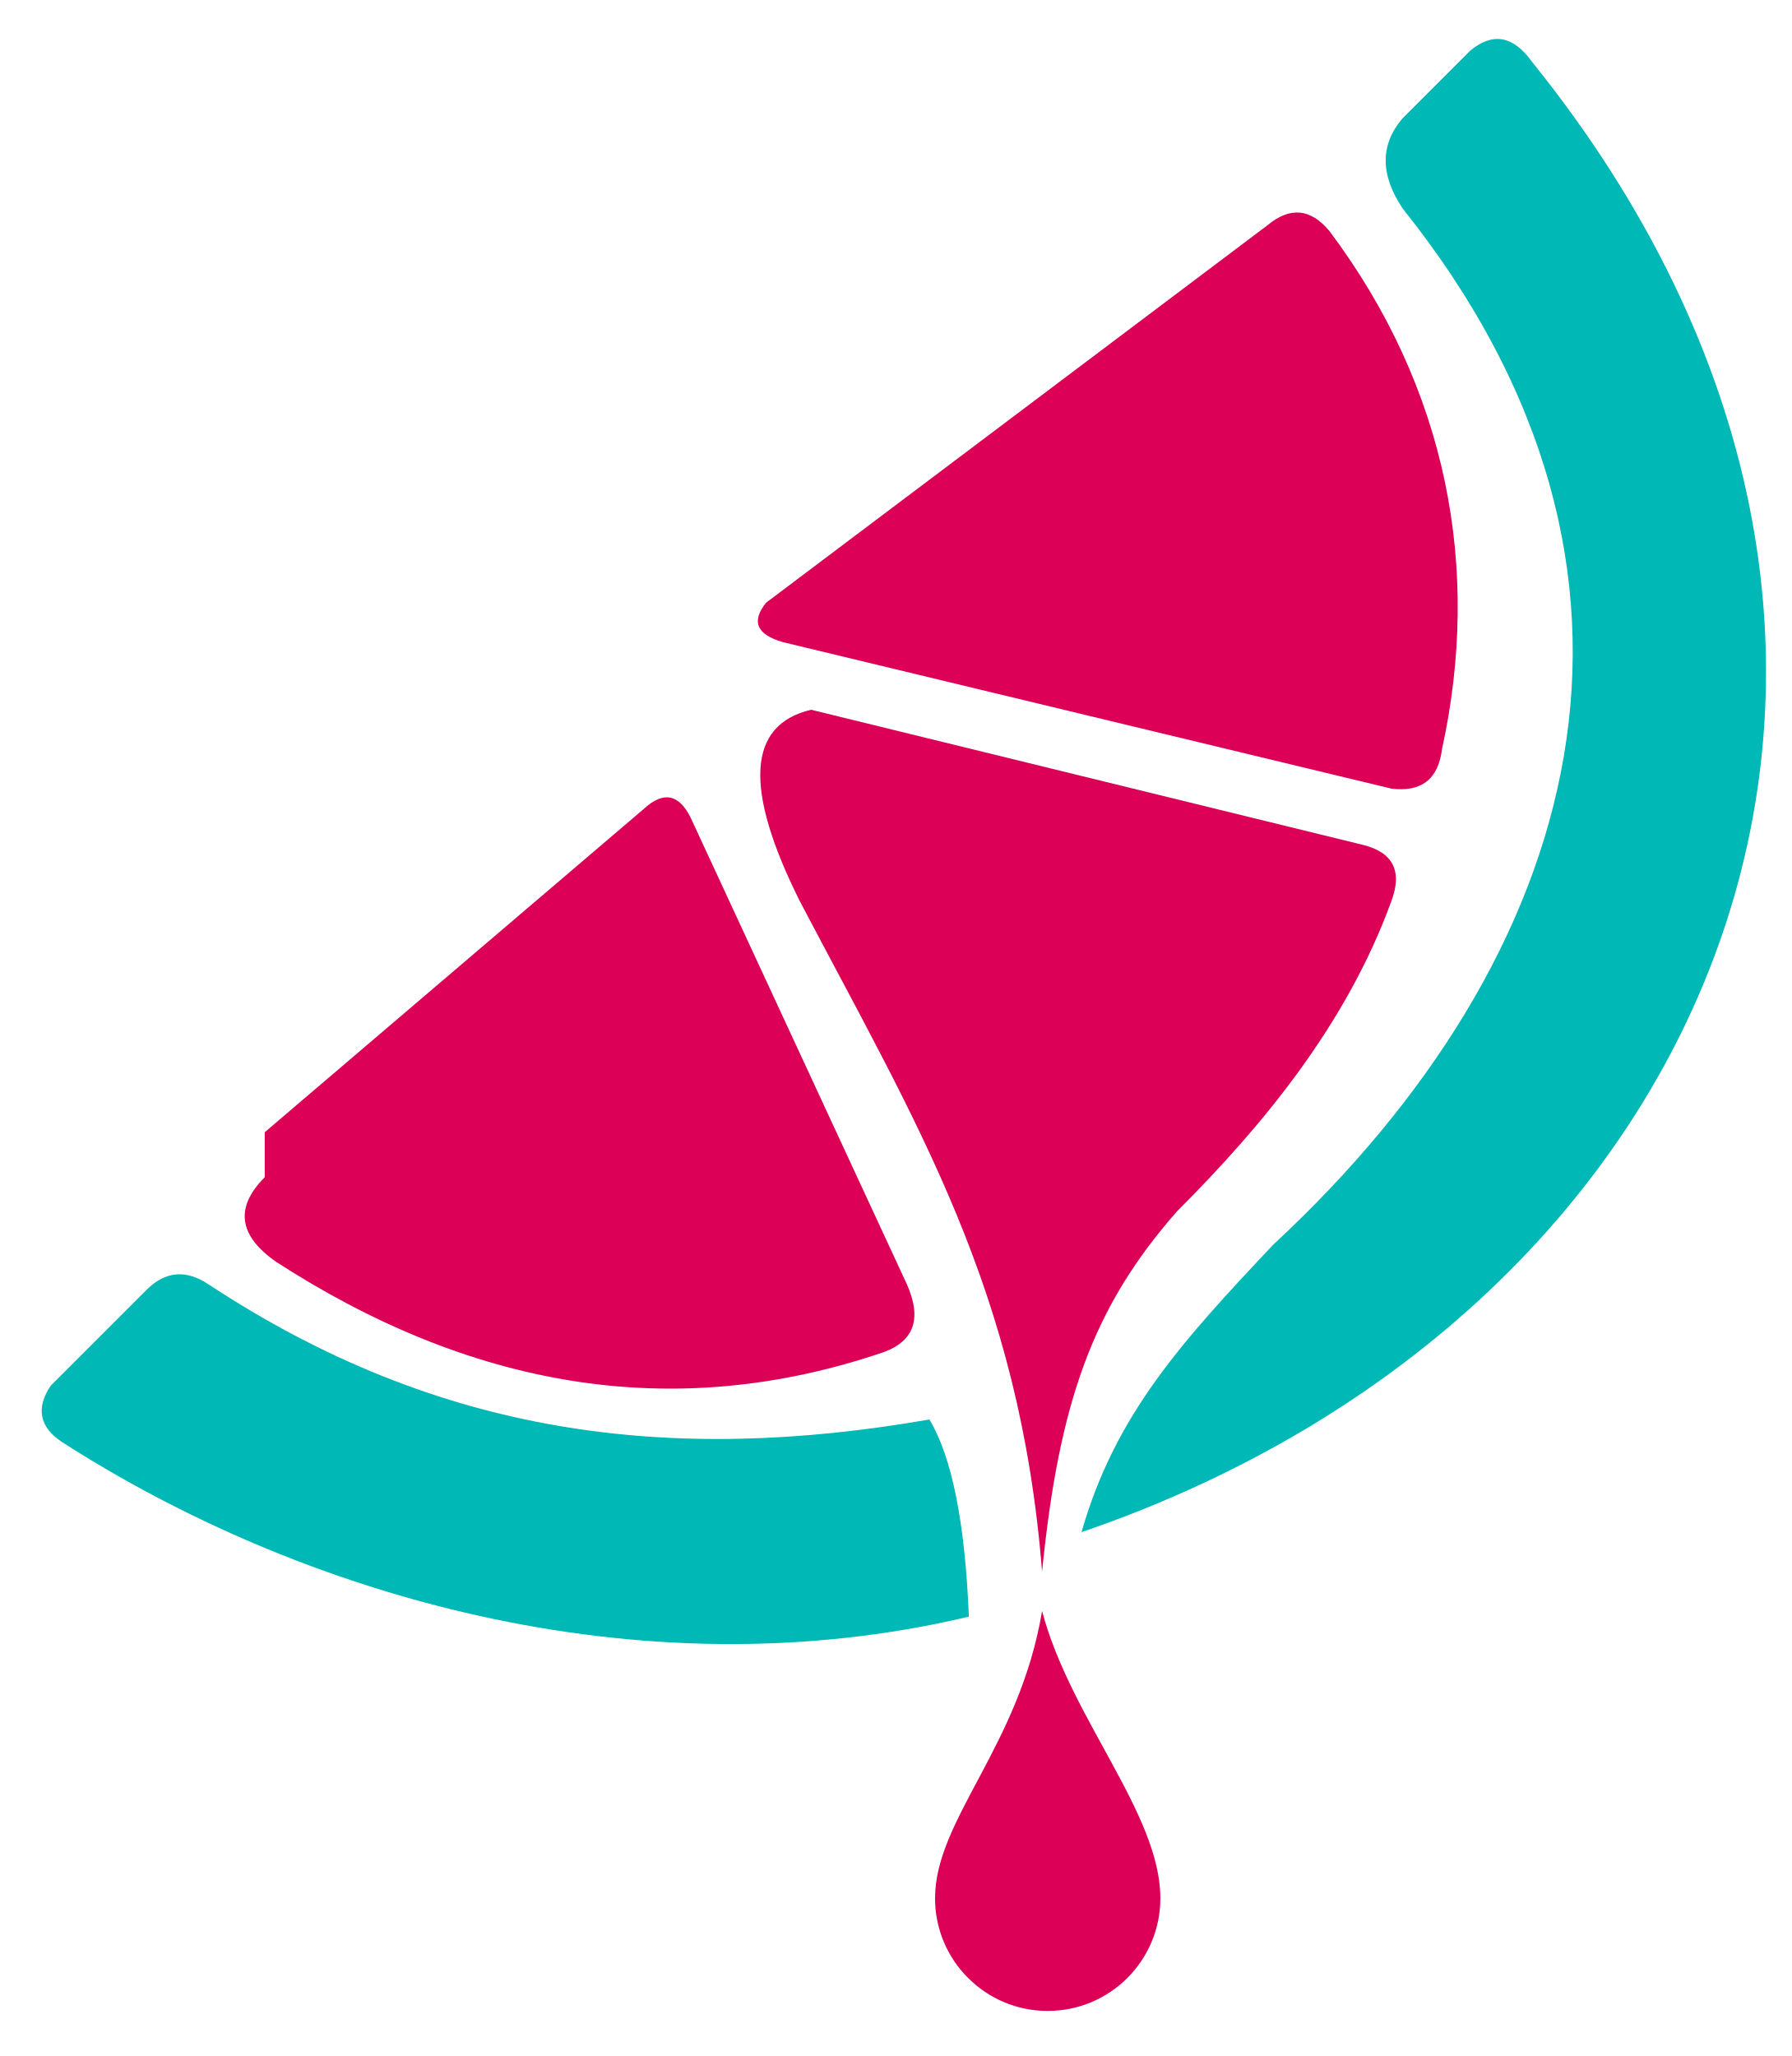
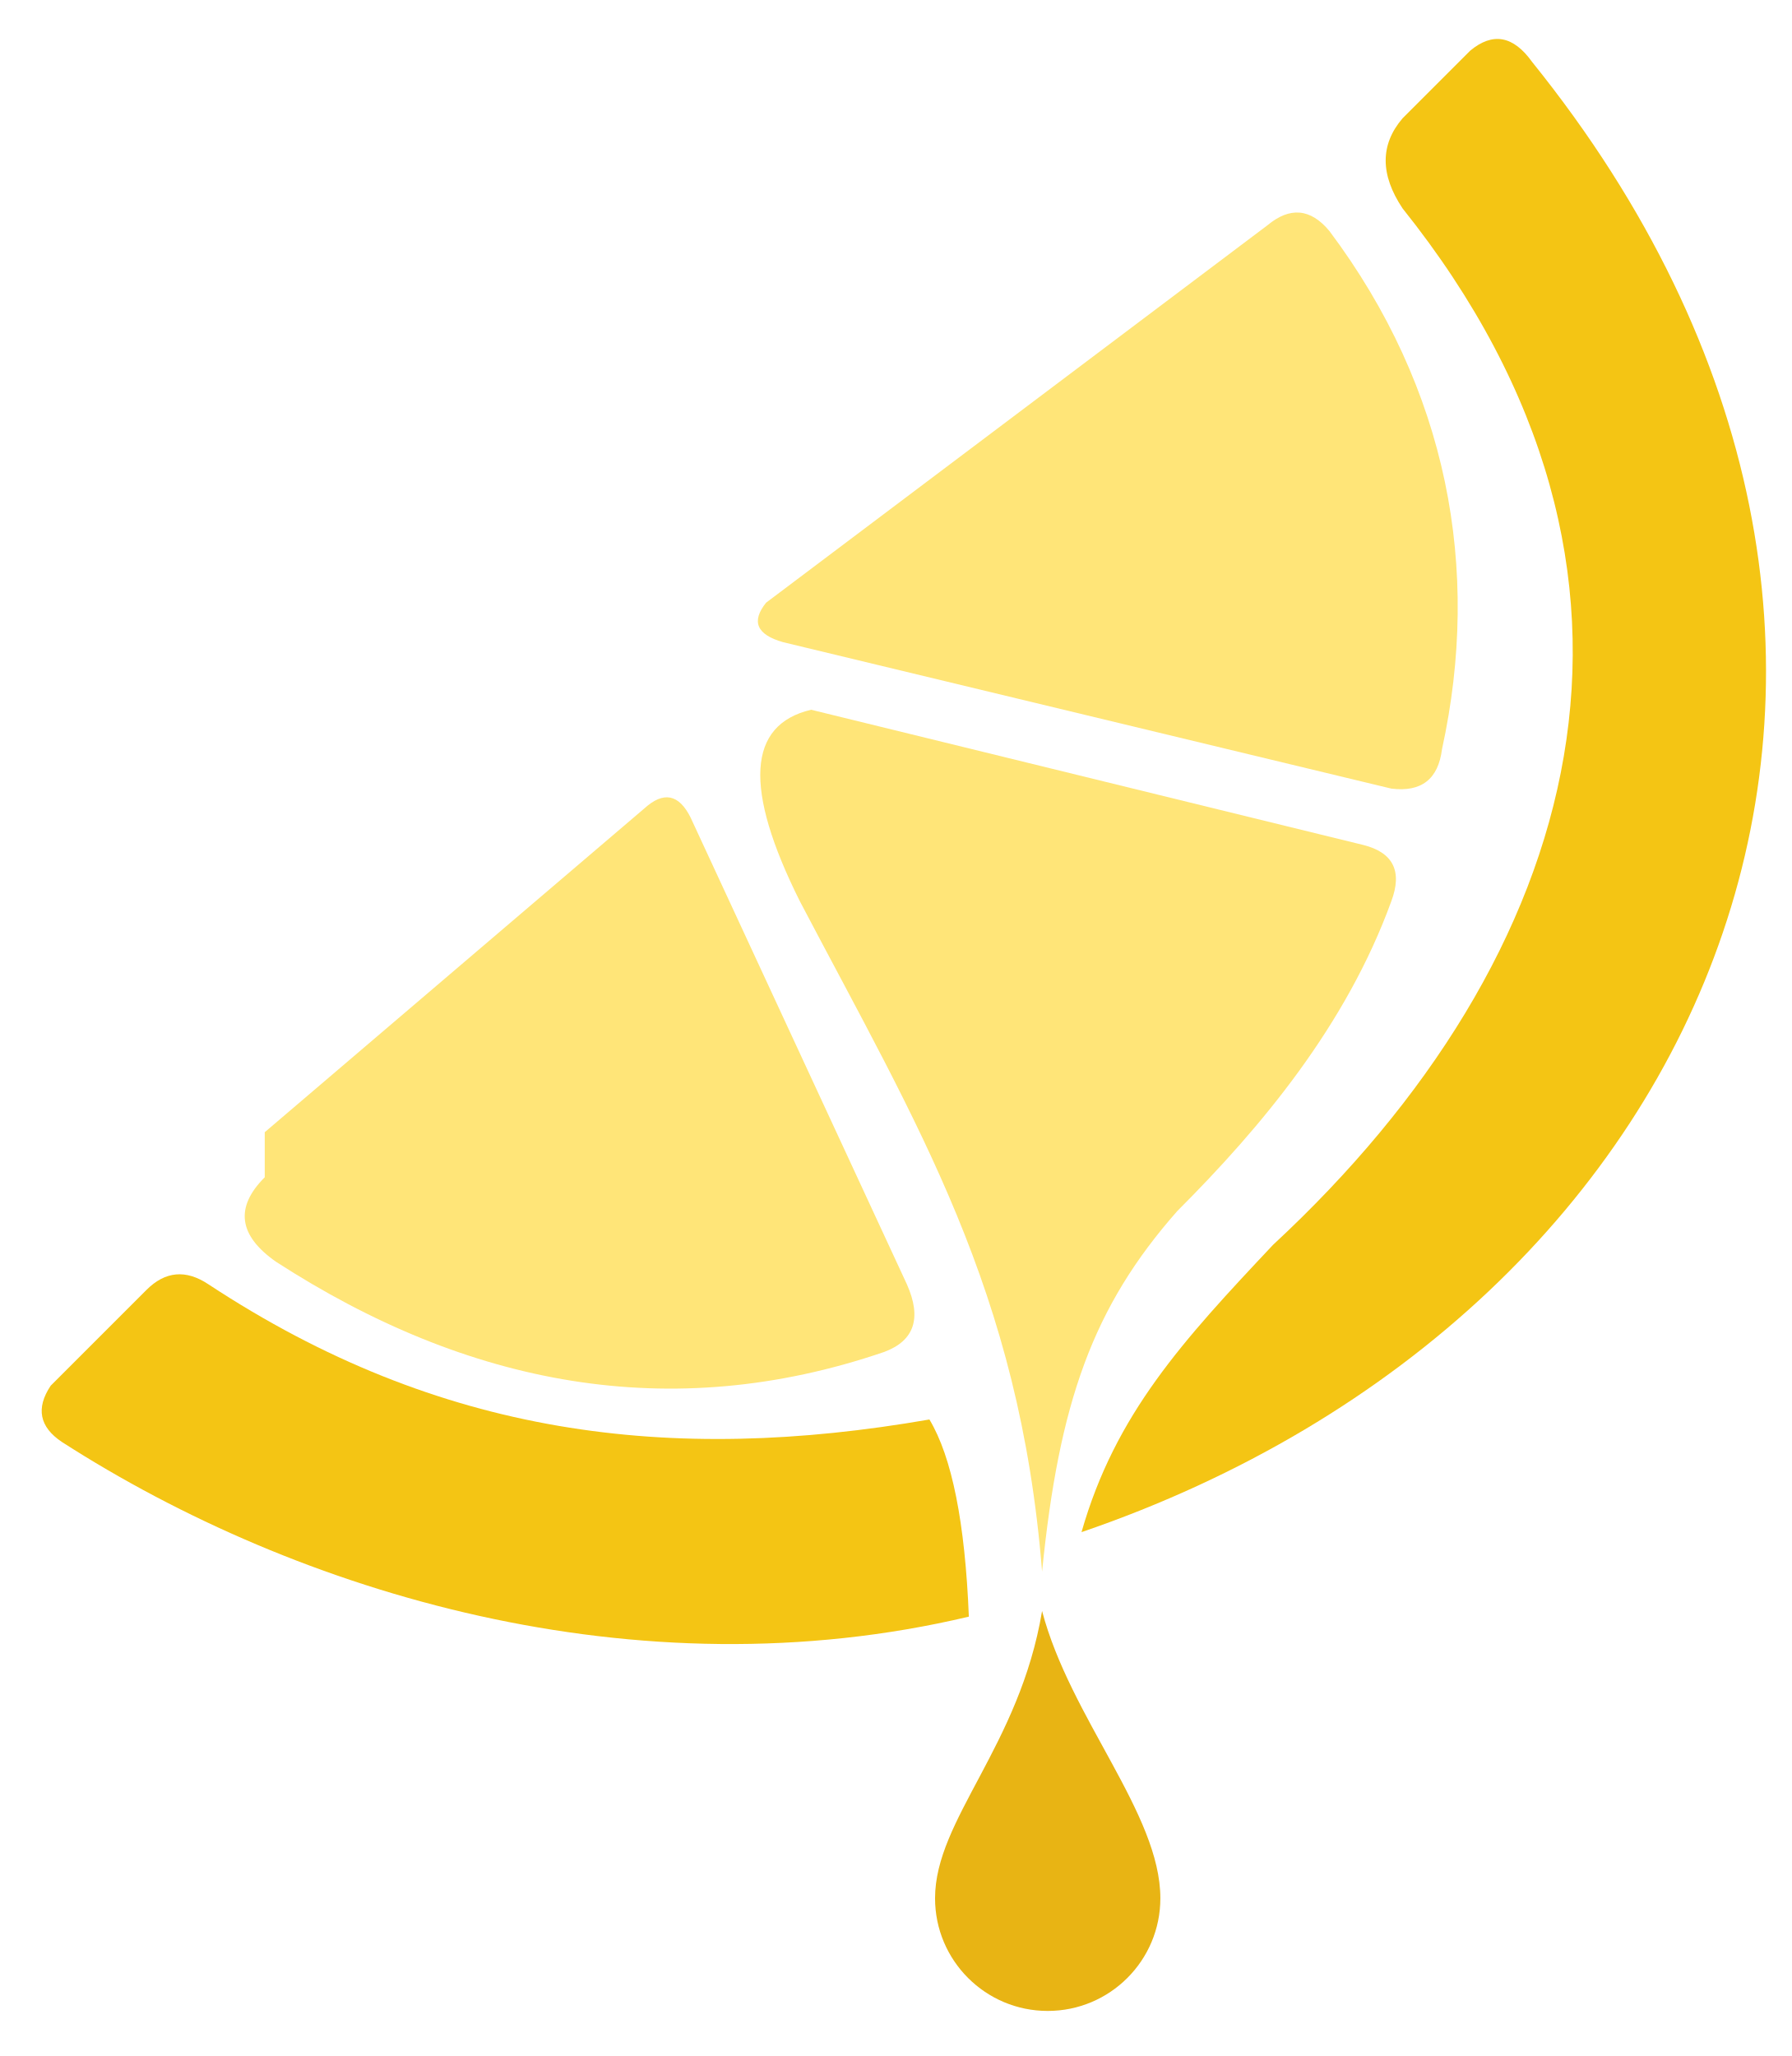
<svg xmlns="http://www.w3.org/2000/svg" viewBox="89 114 318 365">
-   <g fill="#00b8b5">
+   <g fill="#F4C514">
    <path d="M338 135l12-12q6-5 11 2c83 103 34 222-80 261 6-21 18-34 34-51 55-51 75-119 23-184q-6-9 0-16Z" />
    <path d="M98 360l17-17q5-5 11-1c41 27 82 32 128 24q6 10 7 35c-59 14-119-4-161-31q-6-4-2-10Z" />
  </g>
-   <g fill="#dc0057">
+   <g fill="#FFE578">
    <path d="M225 221l89-67q6-5 11 1c21 28 27 60 20 92q-1 8-9 7l-108-26q-7-2-3-7Z" />
    <path d="M233 240l98 24q8 2 5 10c-8 22-23 40-38 55-15 17-21 34-24 64-4-50-22-79-43-119q-15-30 2-34Z" />
    <path d="M136 315l68-58q5-4 8 3l38 82q4 9-4 12c-38 13-74 6-108-16q-10-7-2-15Z" />
-     <path d="M274 400c-4 24-19 37-19 51a20 20 0 0 0 40 0c0-15-16-32-21-51Z" />
+     <path fill="#E8B414" d="M274 400c-4 24-19 37-19 51a20 20 0 0 0 40 0c0-15-16-32-21-51Z" />
  </g>
</svg>
